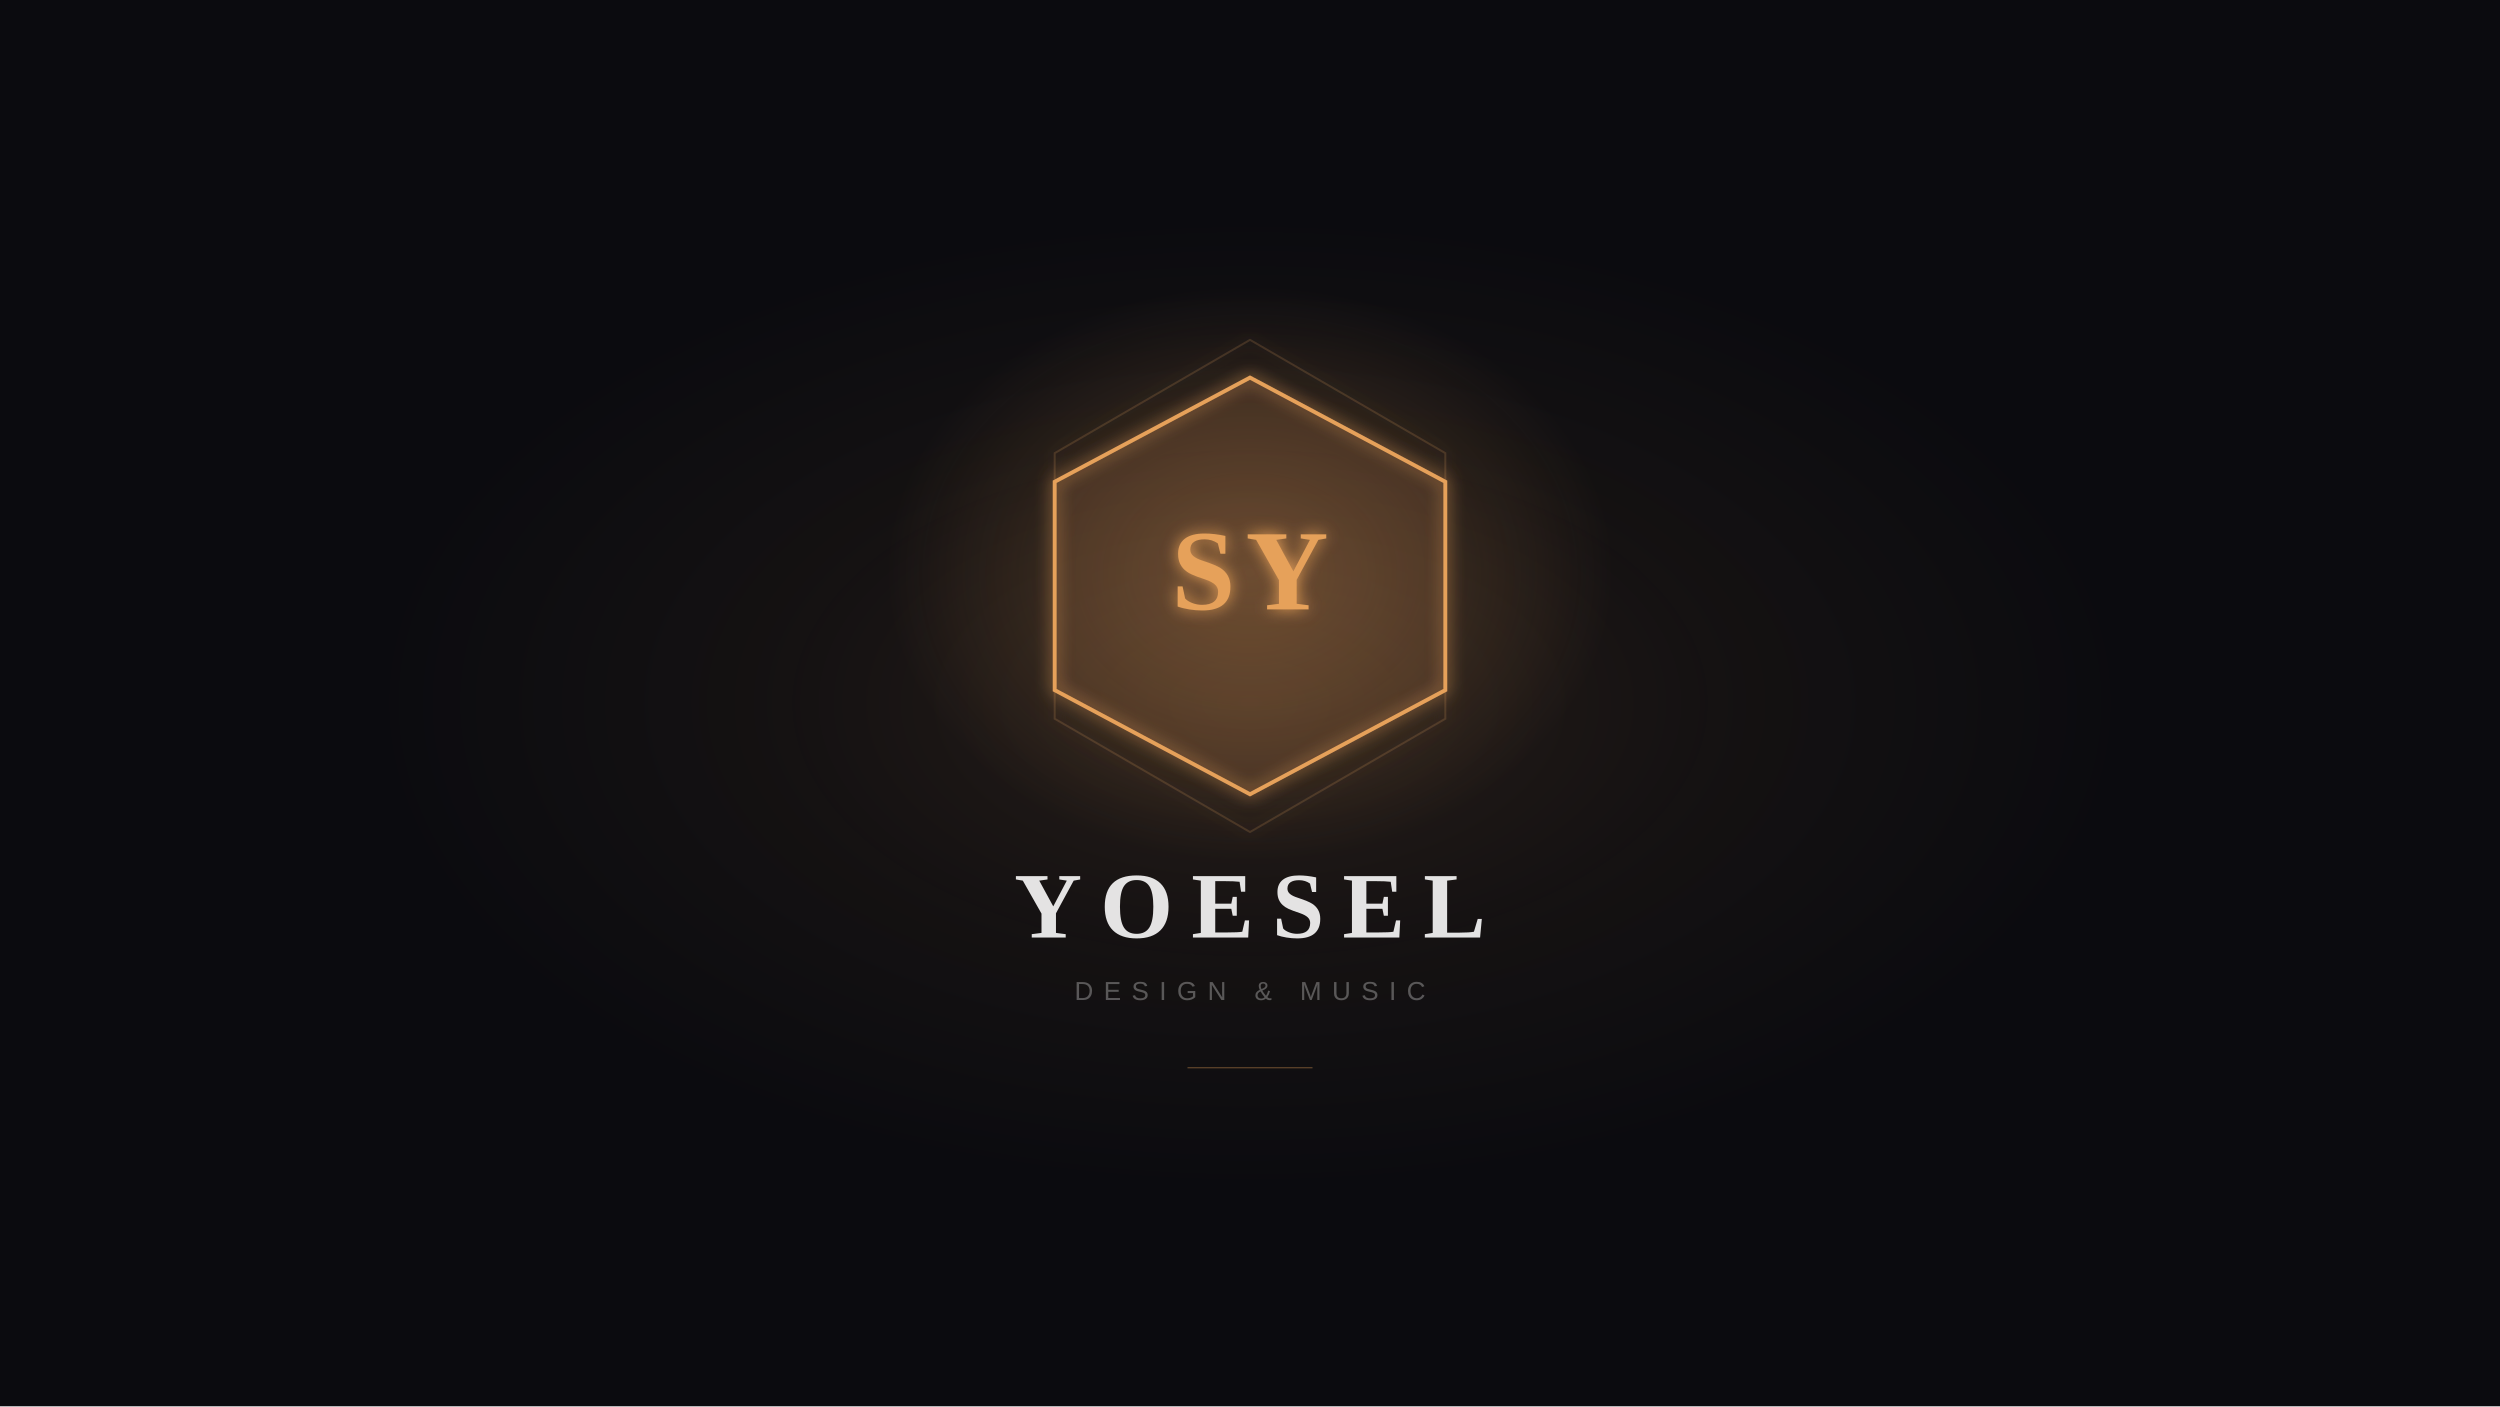
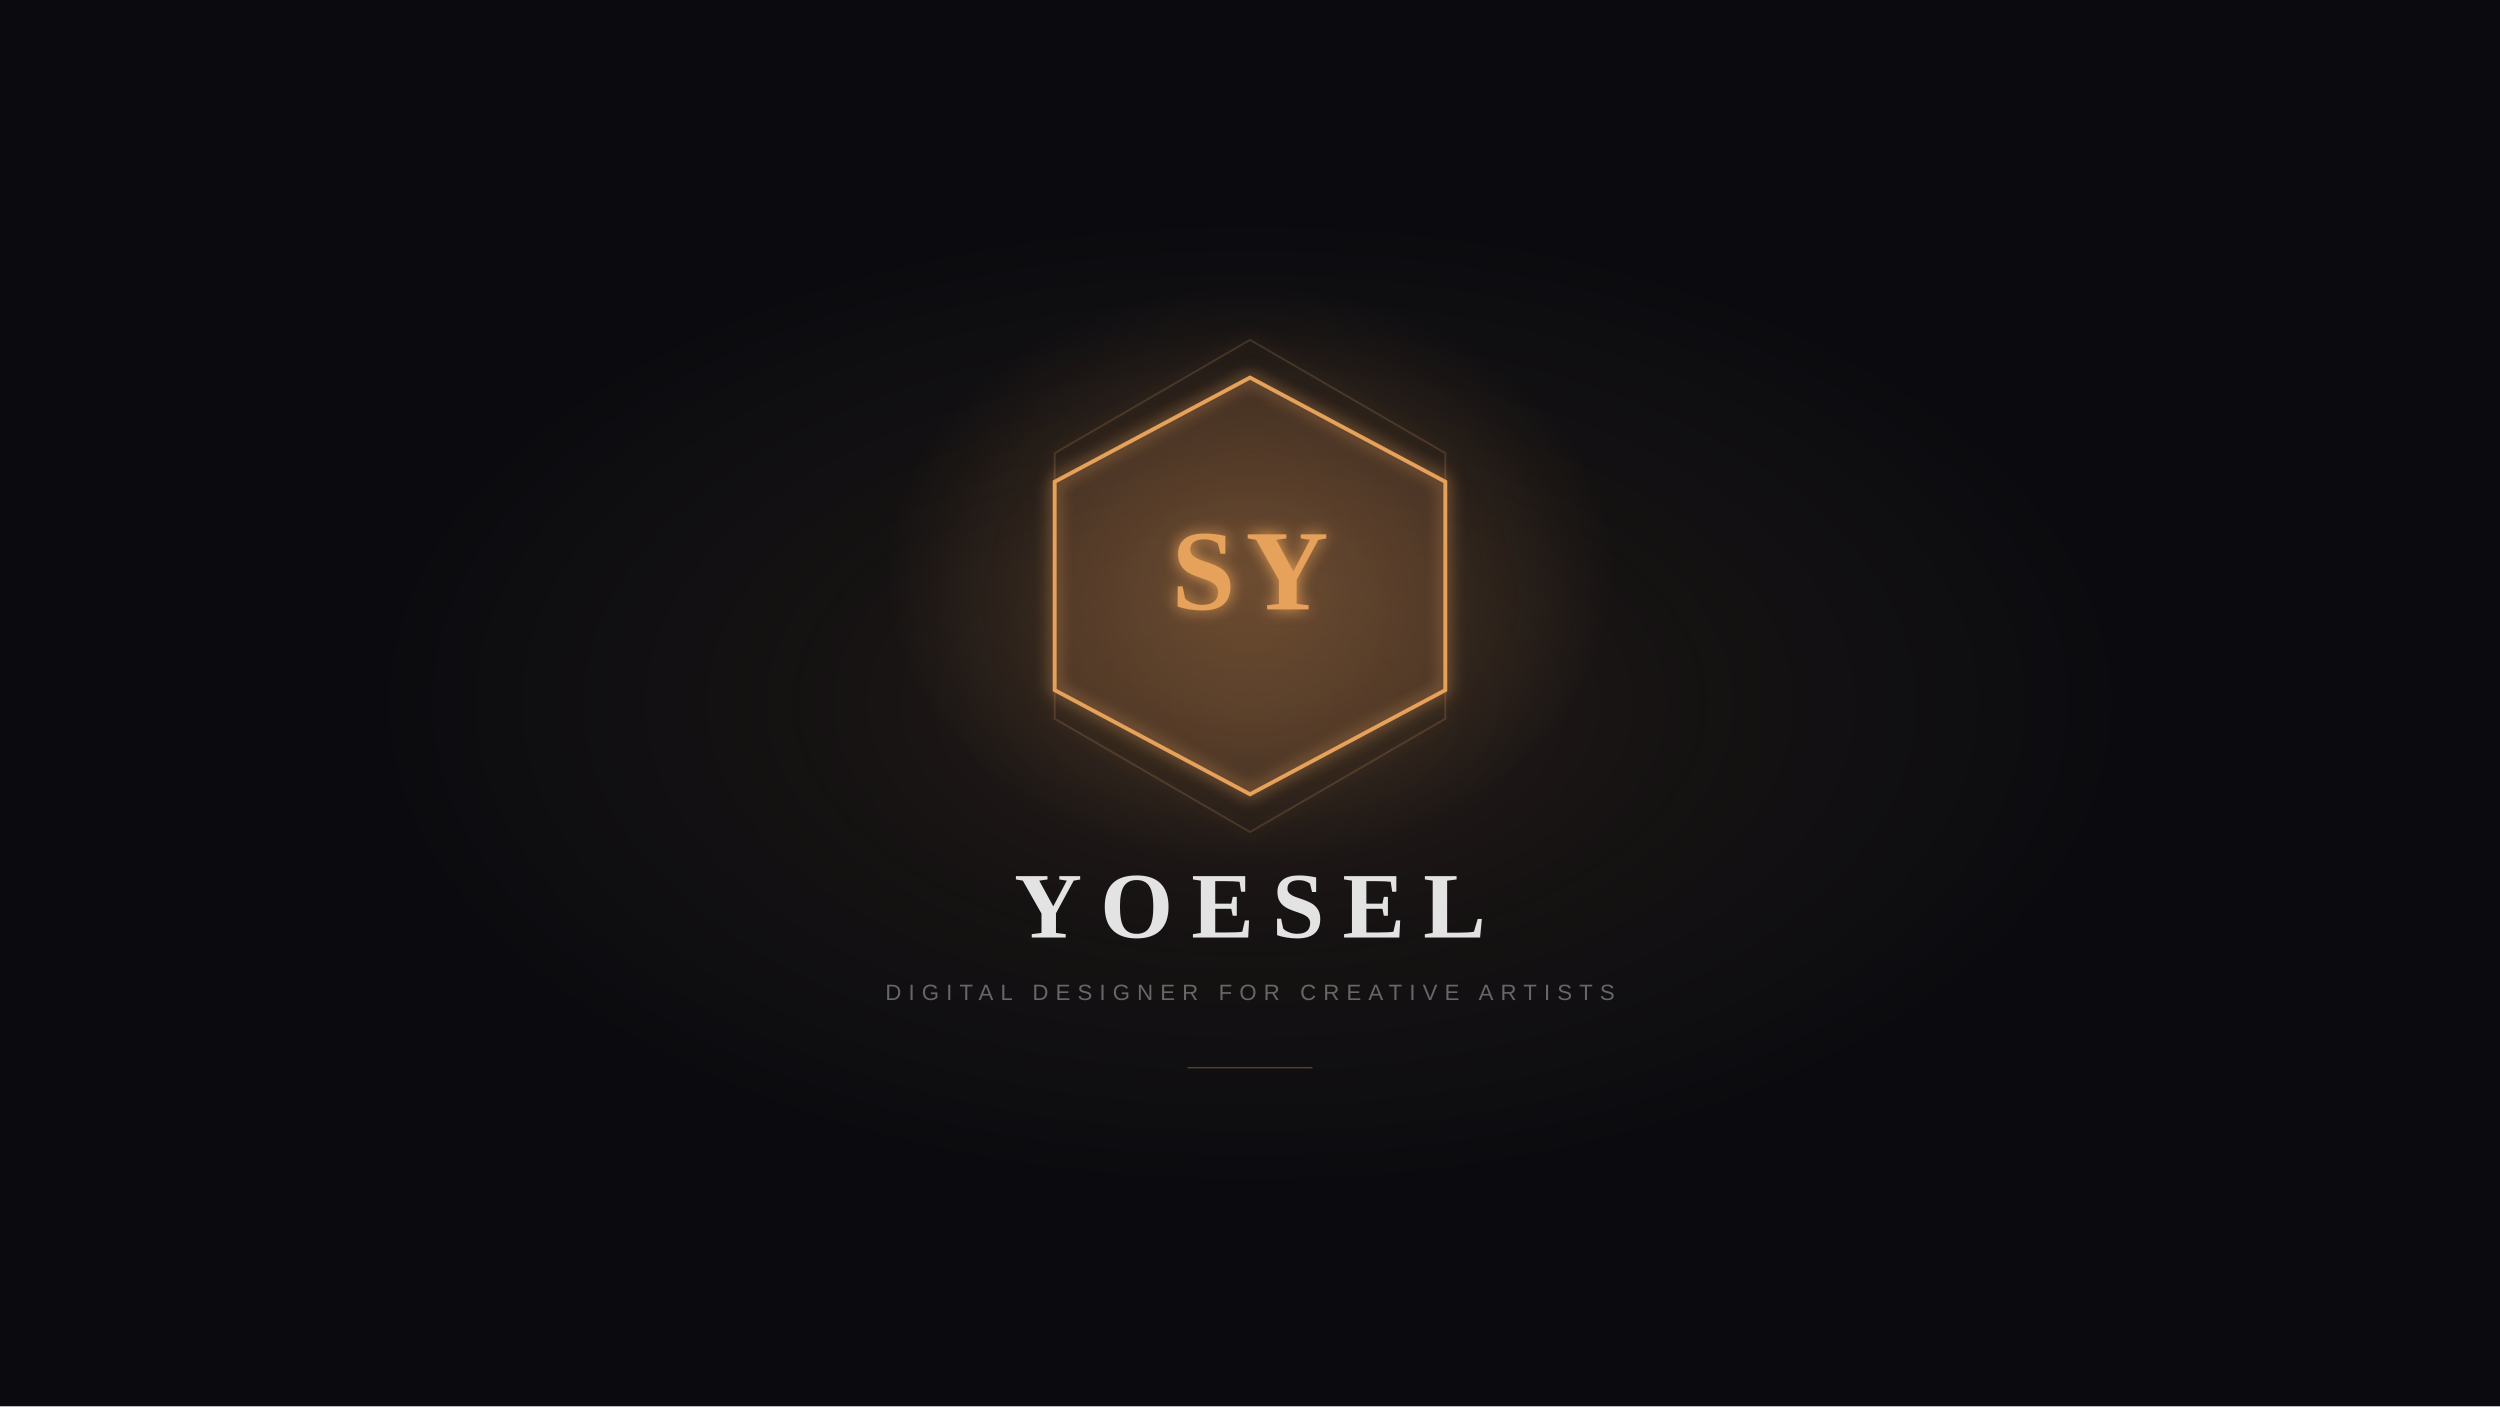
<svg xmlns="http://www.w3.org/2000/svg" viewBox="0 0 1920 1080" width="1920" height="1080">
  <defs>
    <radialGradient id="wpCoreGlow" cx="50%" cy="50%" r="35%">
      <stop offset="0%" stop-color="#E6A15A" stop-opacity="0.13" />
      <stop offset="55%" stop-color="#E6A15A" stop-opacity="0.04" />
      <stop offset="100%" stop-color="#E6A15A" stop-opacity="0" />
    </radialGradient>
    <radialGradient id="wpPointGlow" cx="50%" cy="50%" r="50%">
      <stop offset="0%" stop-color="#E6A15A" stop-opacity="0.28" />
      <stop offset="100%" stop-color="#E6A15A" stop-opacity="0" />
    </radialGradient>
    <filter id="wpSymGlow" x="-100%" y="-100%" width="300%" height="300%">
      <feGaussianBlur in="SourceGraphic" stdDeviation="6" result="blur" />
      <feMerge>
        <feMergeNode in="blur" />
        <feMergeNode in="SourceGraphic" />
      </feMerge>
    </filter>
  </defs>
  <rect width="1920" height="1080" fill="#0B0B0F" />
  <rect width="1920" height="1080" fill="url(#wpCoreGlow)" />
  <ellipse cx="960" cy="440" rx="280" ry="220" fill="url(#wpPointGlow)" />
  <g filter="url(#wpSymGlow)">
    <polygon points="960,261 1110,348 1110,552 960,639 810,552 810,348" stroke="#E6A15A" stroke-width="1.5" fill="none" opacity="0.18" />
    <polygon points="960,290 1110,370 1110,530 960,610 810,530 810,370" stroke="#E6A15A" stroke-width="3" fill="#E6A15A" fill-opacity="0.08" />
    <text x="960" y="468" text-anchor="middle" fill="#E6A15A" font-size="88" font-weight="700" font-family="Georgia,'Times New Roman',serif" letter-spacing="8">SY</text>
  </g>
  <text x="960" y="720" text-anchor="middle" fill="#FFFFFF" fill-opacity="0.88" font-size="72" font-weight="700" font-family="Georgia,'Times New Roman',serif" letter-spacing="14">YOESEL</text>
-   <text x="960" y="768" text-anchor="middle" fill="#FFFFFF" fill-opacity="0.30" font-size="20" font-weight="400" font-family="'Helvetica Neue',Arial,sans-serif" letter-spacing="8">DESIGN &amp; MUSIC</text>
+   <text x="960" y="768" text-anchor="middle" fill="#FFFFFF" fill-opacity="0.36" font-size="17" font-weight="400" font-family="'Helvetica Neue',Arial,sans-serif" letter-spacing="5.5">DIGITAL DESIGNER FOR CREATIVE ARTISTS</text>
  <line x1="912" y1="820" x2="1008" y2="820" stroke="#E6A15A" stroke-width="1" stroke-opacity="0.35" />
</svg>
